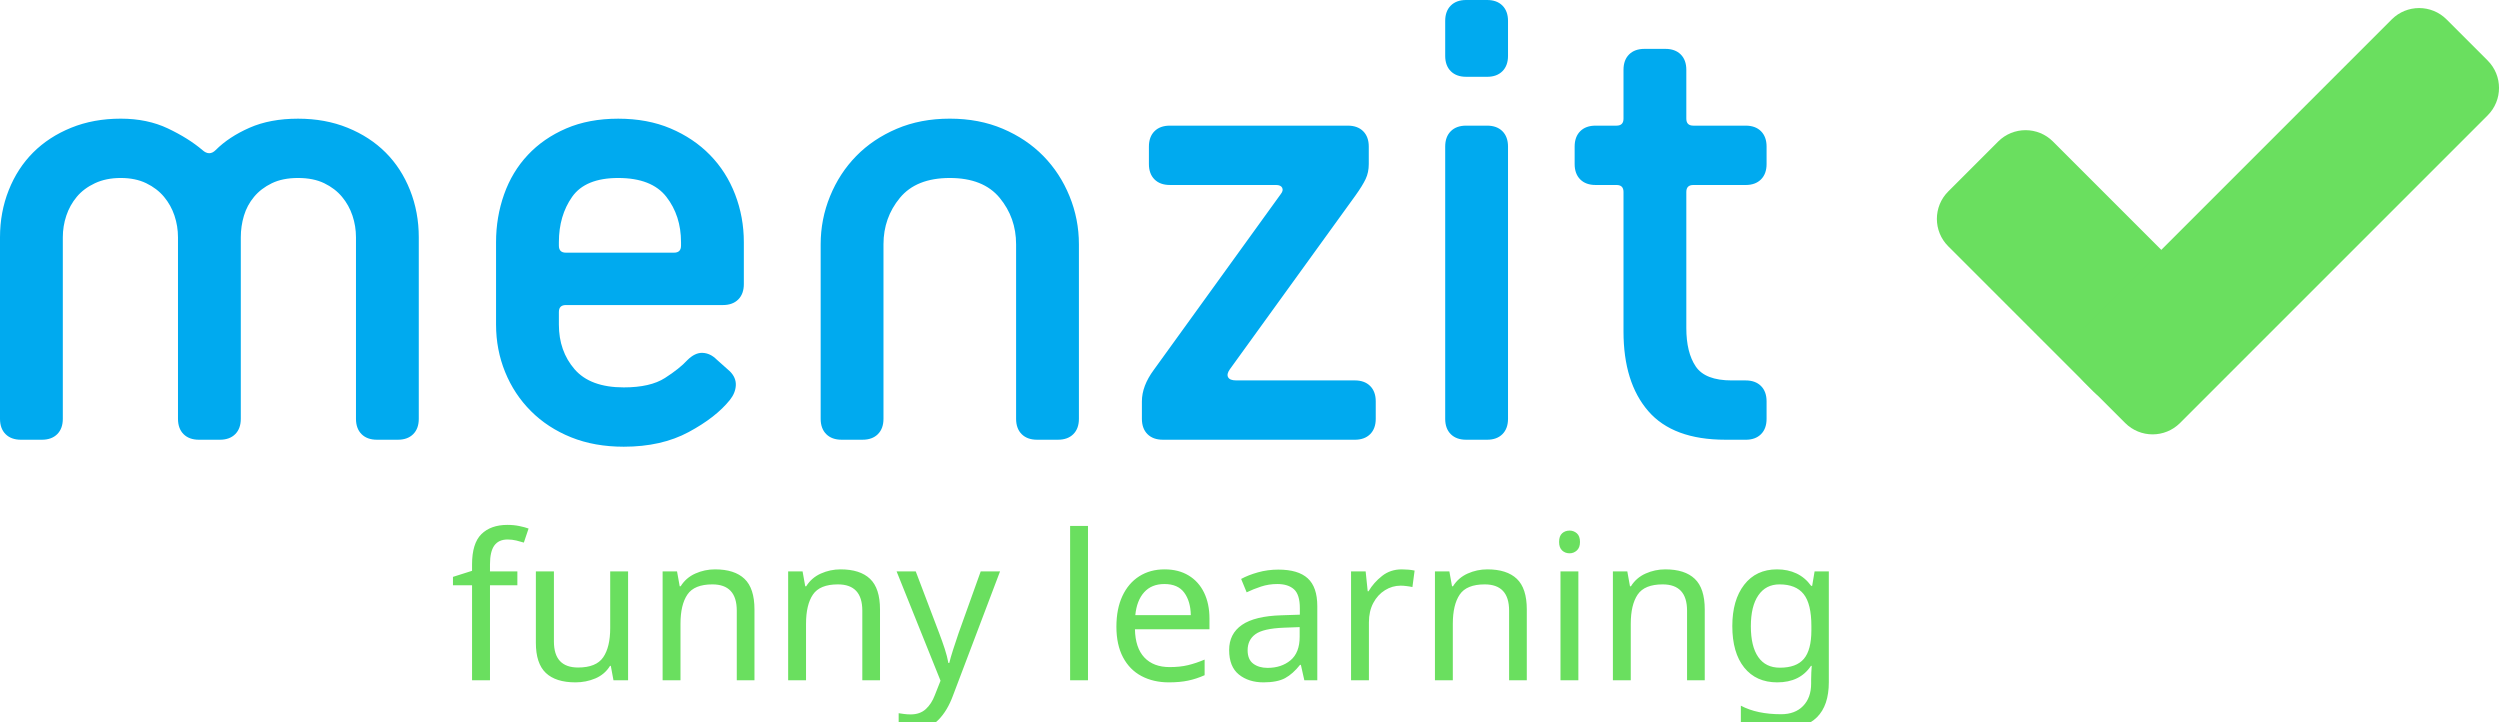
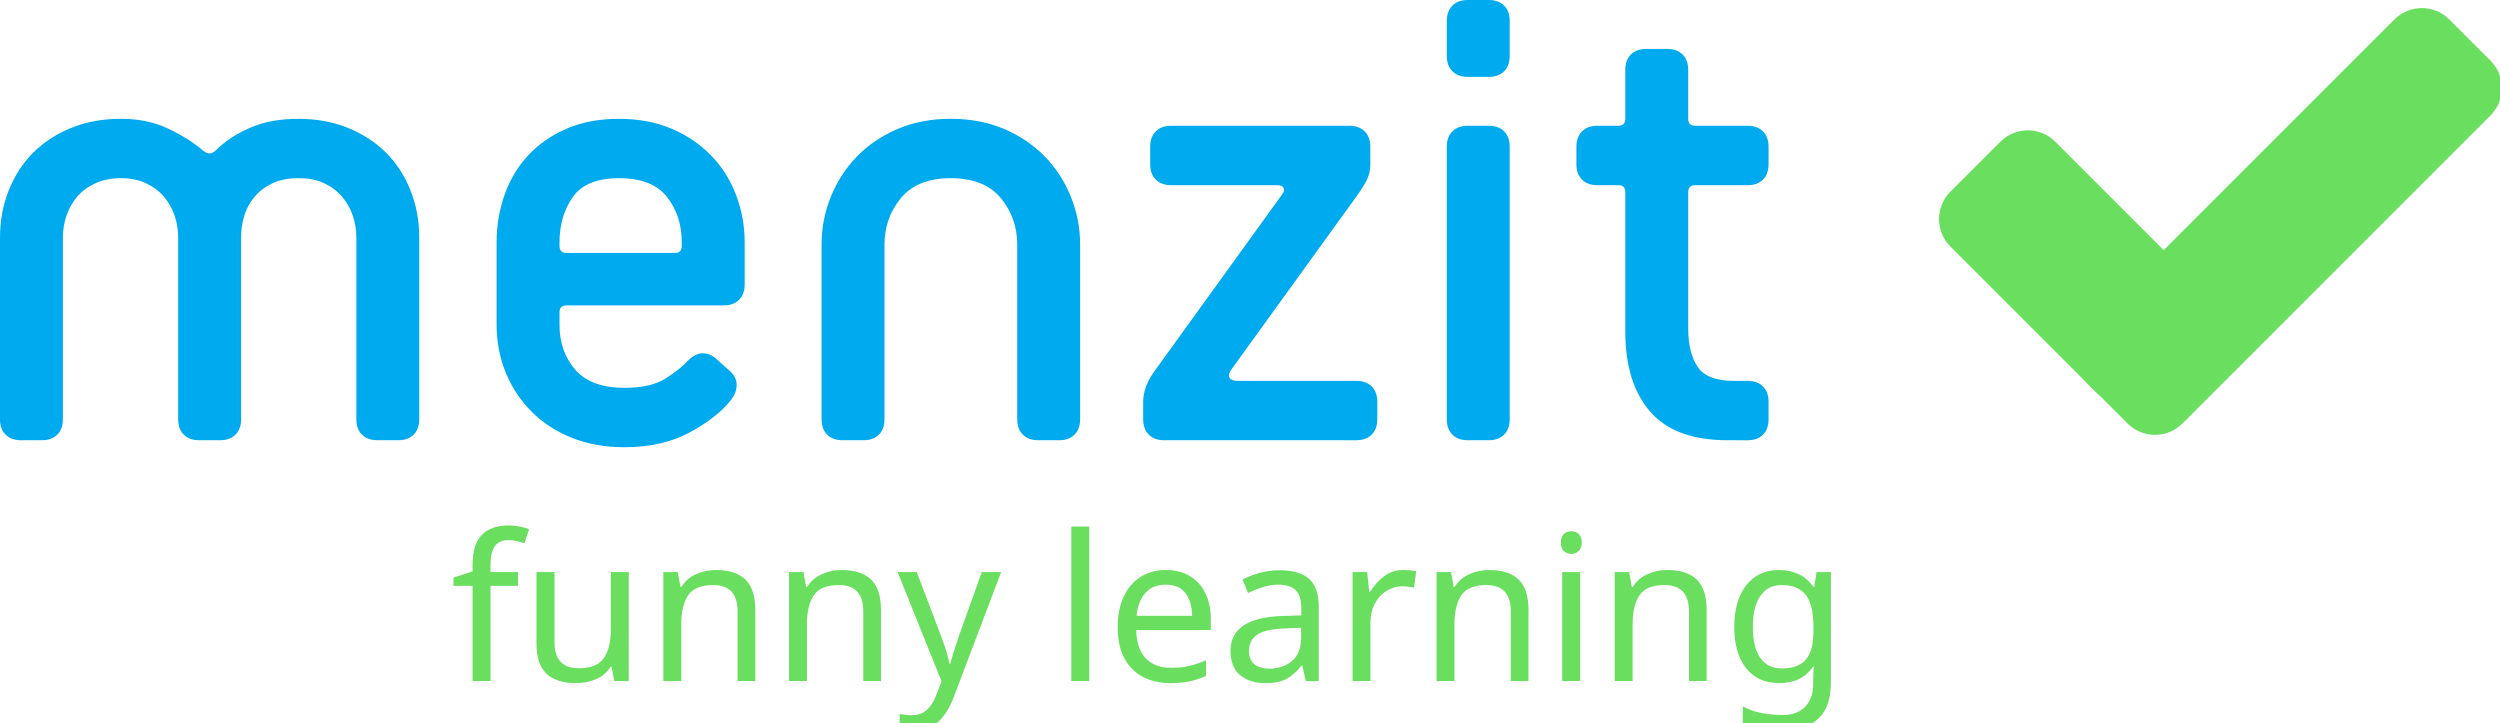
- <svg xmlns="http://www.w3.org/2000/svg" width="644.722" height="186.079">
+ <svg xmlns="http://www.w3.org/2000/svg" viewBox="0 0 644 186">
  <path style="-inkscape-font-specification:SciFly" d="M97.202 113.4c-1.68 0-3-.48-3.96-1.438-.96-.96-1.44-2.28-1.44-3.96V61.198c0-1.92-.3-3.78-.9-5.58-.602-1.8-1.5-3.418-2.7-4.858-1.2-1.44-2.73-2.61-4.59-3.51-1.86-.9-4.11-1.35-6.75-1.35-2.642 0-4.892.45-6.752 1.35-1.86.9-3.39 2.07-4.59 3.51-1.2 1.44-2.07 3.06-2.61 4.86-.54 1.8-.81 3.658-.81 5.577V108c0 1.682-.48 3.002-1.44 3.962-.958.96-2.278 1.44-3.96 1.44h-5.4c-1.68 0-3-.48-3.96-1.44s-1.44-2.28-1.44-3.96V61.198c0-1.92-.3-3.78-.9-5.58-.6-1.8-1.5-3.418-2.7-4.858-1.2-1.44-2.73-2.61-4.59-3.51-1.86-.9-4.05-1.35-6.57-1.35-2.52 0-4.74.45-6.66 1.35-1.92.9-3.48 2.07-4.68 3.51-1.2 1.44-2.1 3.06-2.7 4.86-.6 1.8-.9 3.658-.9 5.577V108c0 1.682-.48 3.002-1.44 3.962-.96.96-2.28 1.44-3.96 1.44H5.4c-1.68 0-3-.48-3.96-1.44S0 109.682 0 108.002V61.198c0-4.318.75-8.368 2.25-12.15 1.5-3.78 3.6-7.02 6.3-9.72 2.7-2.698 5.97-4.827 9.81-6.387 3.84-1.56 8.1-2.34 12.78-2.34 4.56 0 8.61.84 12.15 2.52 3.54 1.68 6.51 3.54 8.912 5.58 1.197 1.08 2.336 1.08 3.417 0 2.28-2.28 5.19-4.195 8.73-5.755 3.54-1.56 7.71-2.34 12.51-2.34 4.68 0 8.94.78 12.78 2.34 3.84 1.56 7.11 3.69 9.81 6.388 2.7 2.7 4.8 5.94 6.3 9.72 1.5 3.783 2.25 7.833 2.25 12.15V108c0 1.682-.48 3.002-1.44 3.962-.96.96-2.28 1.44-3.96 1.44zm91.028-17.638c1.08 1.08 1.59 2.28 1.53 3.6-.062 1.32-.572 2.58-1.53 3.778-2.403 3-5.945 5.76-10.625 8.28-4.68 2.522-10.26 3.783-16.737 3.783-5.04 0-9.57-.81-13.59-2.43-4.02-1.622-7.472-3.872-10.352-6.752s-5.1-6.24-6.66-10.08c-1.56-3.84-2.34-7.92-2.34-12.24V62.466c0-4.32.69-8.432 2.07-12.332 1.38-3.9 3.42-7.29 6.122-10.17 2.7-2.88 6-5.16 9.902-6.84 3.9-1.677 8.37-2.516 13.408-2.517 5.04 0 9.54.84 13.5 2.52 3.96 1.678 7.35 3.958 10.17 6.838 2.82 2.88 4.98 6.27 6.48 10.17 1.5 3.9 2.25 8.013 2.25 12.334v10.8c0 1.677-.48 2.996-1.44 3.957-.96.963-2.28 1.443-3.96 1.443h-40.502c-1.197 0-1.796.6-1.796 1.796v3.24c0 4.56 1.35 8.4 4.048 11.52 2.7 3.12 6.93 4.68 12.69 4.68 4.56 0 8.098-.81 10.618-2.428 2.52-1.617 4.44-3.15 5.762-4.59 1.32-1.32 2.638-1.948 3.958-1.887 1.32.06 2.52.63 3.6 1.71zm-12.602-33.3c0-4.562-1.26-8.463-3.78-11.702-2.52-3.24-6.66-4.86-12.42-4.86-5.64 0-9.6 1.62-11.88 4.86-2.278 3.24-3.418 7.14-3.418 11.703v.895c0 1.2.6 1.802 1.796 1.802h27.9c1.2 0 1.802-.6 1.802-1.802zM267.44 113.4c-1.68 0-3-.48-3.96-1.438-.96-.96-1.44-2.28-1.44-3.96V63c0-4.56-1.41-8.55-4.23-11.97-2.82-3.42-7.11-5.13-12.87-5.13-5.76 0-10.05 1.71-12.87 5.13-2.82 3.42-4.23 7.41-4.23 11.97v45c0 1.68-.48 3-1.44 3.96-.958.96-2.28 1.44-3.96 1.44h-5.4c-1.68 0-3-.48-3.96-1.44s-1.44-2.28-1.44-3.96V63c0-4.322.81-8.462 2.432-12.42 1.62-3.96 3.87-7.41 6.75-10.35 2.88-2.94 6.36-5.28 10.44-7.02 4.08-1.74 8.64-2.61 13.678-2.61 5.04 0 9.6.87 13.68 2.61 4.083 1.74 7.563 4.08 10.444 7.02 2.88 2.94 5.13 6.39 6.748 10.35 1.62 3.958 2.428 8.098 2.428 12.42v45c0 1.68-.48 3-1.44 3.96s-2.28 1.44-3.96 1.44zm32.443 0c-1.68 0-3-.48-3.96-1.438-.96-.96-1.44-2.28-1.44-3.96v-4.5c0-2.64 1.02-5.34 3.06-8.102l32.76-45.357c.48-.6.6-1.14.36-1.62-.24-.48-.78-.72-1.622-.72h-27.35c-1.68 0-3-.48-3.96-1.442-.96-.96-1.44-2.28-1.44-3.953V37.8c0-1.678.48-2.997 1.44-3.958.96-.96 2.28-1.44 3.96-1.44h45.9c1.678 0 2.997.48 3.96 1.44.96.962 1.44 2.28 1.44 3.958v4.505c0 1.44-.27 2.728-.81 3.867-.54 1.14-1.41 2.55-2.612 4.23l-32.398 44.82c-.6.84-.75 1.532-.45 2.072s.99.81 2.07.81h30.597c1.68 0 3 .48 3.96 1.44s1.44 2.28 1.44 3.96v4.5c0 1.68-.48 3-1.44 3.96s-2.28 1.44-3.96 1.44zM378.1 19.803c-1.68 0-3-.48-3.96-1.442-.96-.96-1.44-2.28-1.44-3.953V5.4c0-1.68.48-3 1.44-3.96S376.42 0 378.1 0h5.4c1.68 0 3 .48 3.96 1.44s1.44 2.28 1.44 3.96v9.003c0 1.677-.48 2.997-1.44 3.958-.96.966-2.28 1.447-3.96 1.447zm0 93.598c-1.68 0-3-.48-3.96-1.434-.96-.96-1.44-2.28-1.44-3.96v-70.21c0-1.676.48-2.995 1.44-3.956.96-.96 2.28-1.44 3.96-1.44h5.4c1.68 0 3 .48 3.96 1.44.96.962 1.44 2.28 1.44 3.958V108c0 1.682-.48 3.002-1.44 3.962-.96.96-2.28 1.44-3.96 1.44zm66.863 0c-9 0-15.632-2.46-19.89-7.38-4.26-4.92-6.39-11.76-6.39-20.52v-36c0-1.2-.6-1.795-1.8-1.795h-5.4c-1.682 0-3.002-.48-3.96-1.442-.96-.96-1.44-2.28-1.44-3.955V37.8c0-1.678.48-2.997 1.44-3.958.958-.96 2.278-1.44 3.96-1.44h5.4c1.2 0 1.8-.6 1.8-1.798v-12.6c0-1.682.48-3.002 1.44-3.96.96-.96 2.28-1.44 3.96-1.44h5.4c1.68 0 3 .48 3.96 1.44.96.958 1.44 2.278 1.44 3.96v12.6c0 1.198.6 1.797 1.802 1.797h13.497c1.68 0 3 .48 3.96 1.44.96.966 1.44 2.28 1.44 3.96v4.507c0 1.677-.48 2.996-1.44 3.958-.96.962-2.28 1.443-3.96 1.443h-13.497c-1.2 0-1.802.598-1.802 1.796v35.1c0 4.2.81 7.5 2.43 9.903 1.62 2.4 4.71 3.6 9.27 3.6h3.6c1.68 0 3 .48 3.96 1.44s1.438 2.28 1.438 3.96v4.5c0 1.68-.474 3-1.434 3.96s-2.28 1.44-3.96 1.44z" font-size="180" letter-spacing="0" word-spacing="0" fill="#00aaef" font-family="SciFly" />
  <text y="784.49" x="613.956" style="line-height:125%;-inkscape-font-specification:Balsamiq Sans" font-size="52.387" letter-spacing="0" word-spacing="0" fill="#6adf5f" font-family="Balsamiq Sans" transform="translate(-497.924 -609.047)">
    <tspan y="784.49" x="613.956">funny learning</tspan>
  </text>
  <g transform="matrix(.849 0 0 .849 -194.881 -360.446)" fill="#6adf5f">
    <rect width="45" height="86.002" x="227.663" y="922.095" ry="11.775" rx="11.775" transform="rotate(-45)" />
    <rect width="41.213" height="155.714" x="980.4" y="-383.425" ry="11.775" rx="11.775" transform="rotate(45)" />
  </g>
</svg>
